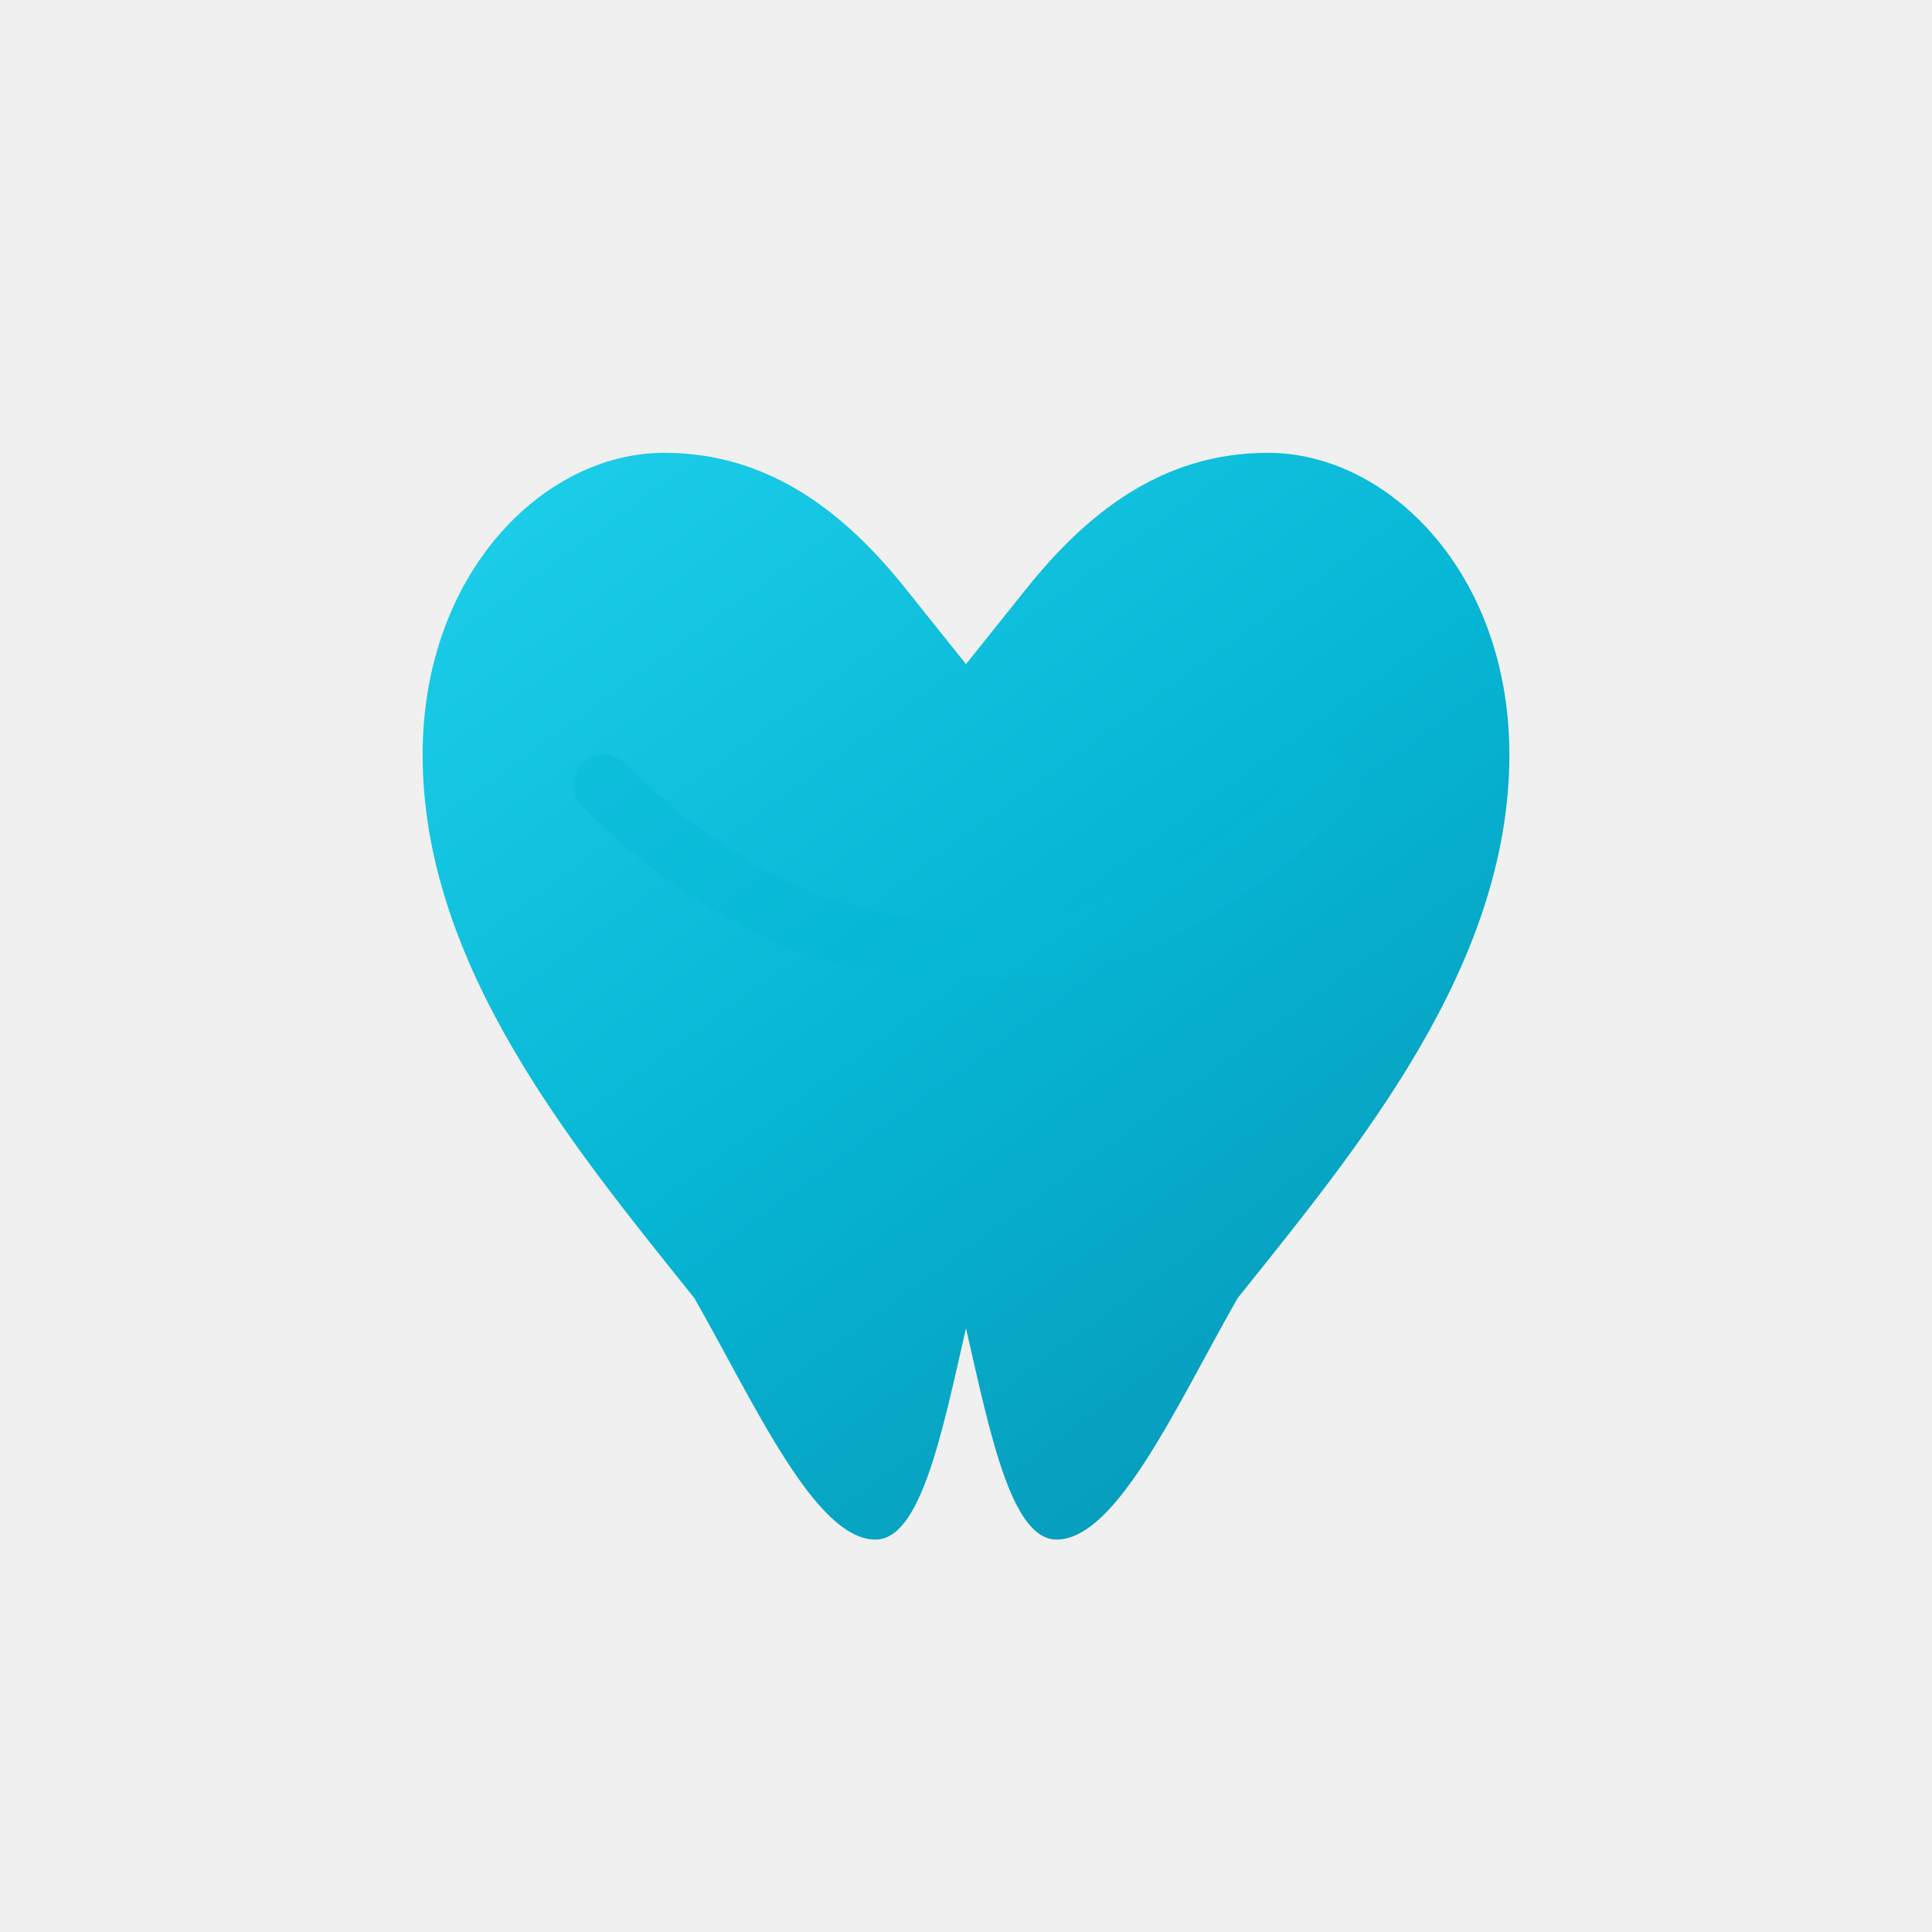
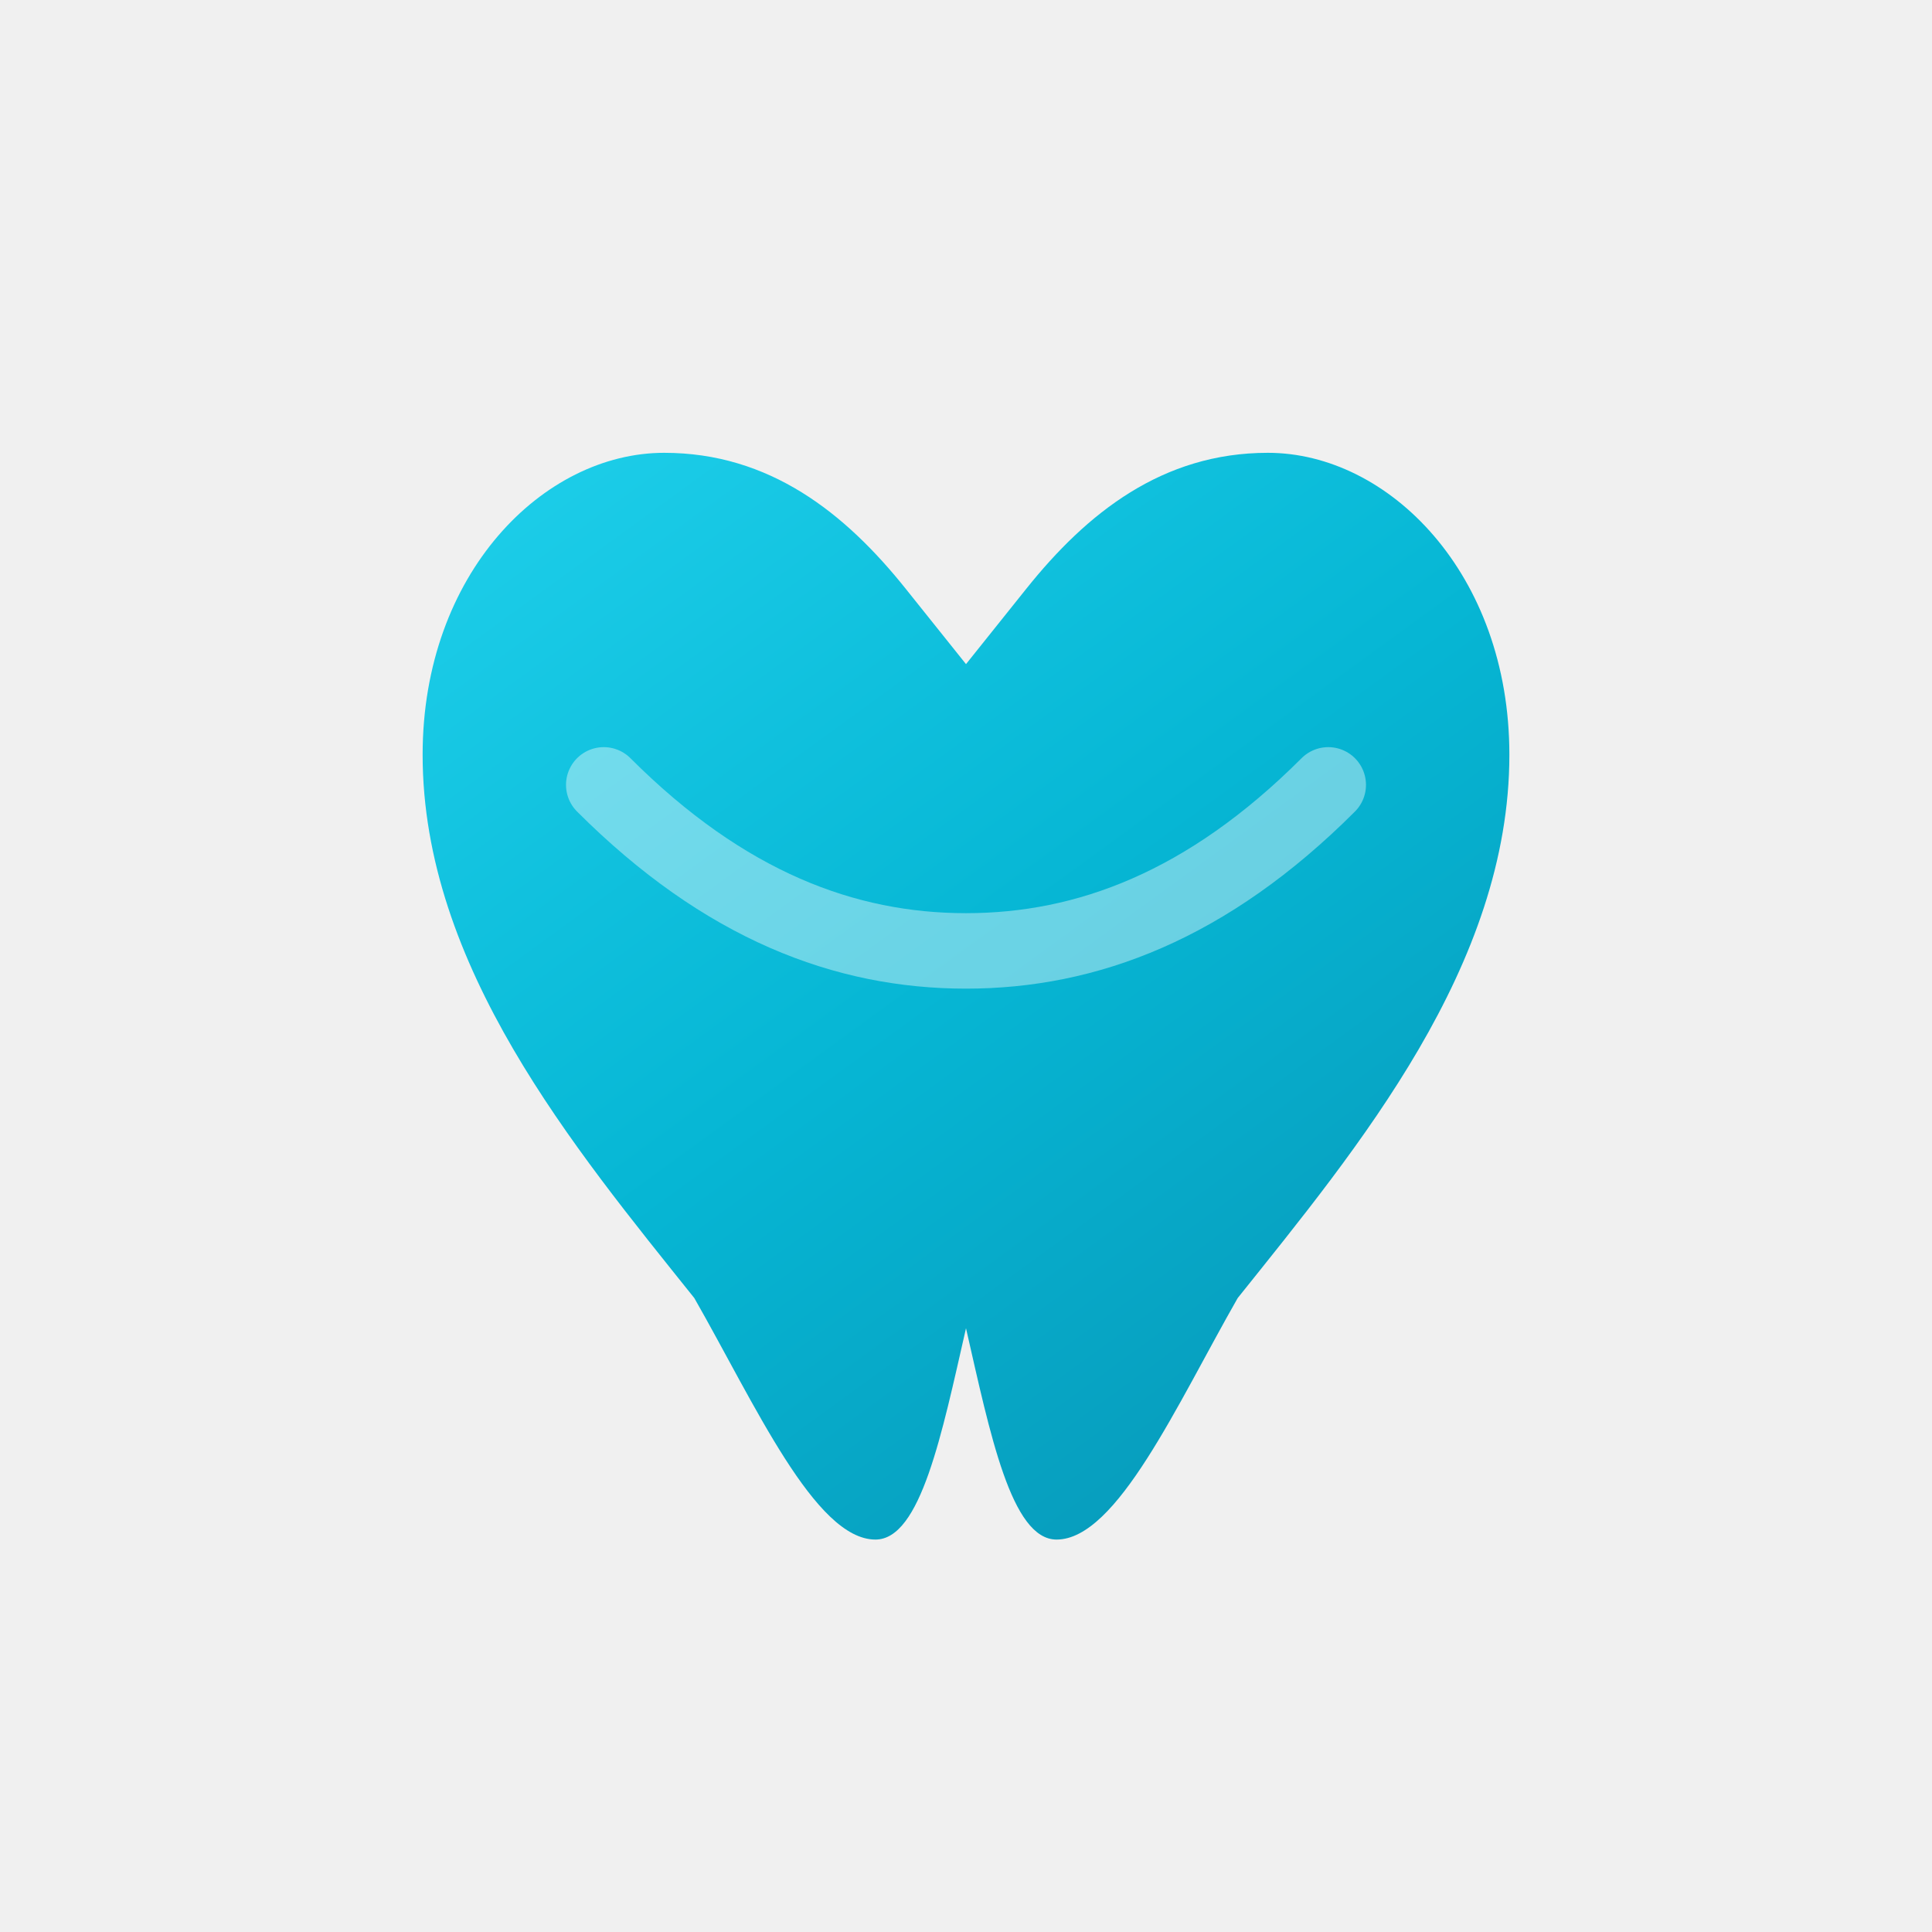
<svg xmlns="http://www.w3.org/2000/svg" viewBox="0 0 64 64" fill="none">
  <defs>
    <linearGradient id="teal" x1="16" y1="10" x2="48" y2="54" gradientUnits="userSpaceOnUse">
      <stop offset="0%" stop-color="#22d3ee" />
      <stop offset="50%" stop-color="#06b6d4" />
      <stop offset="100%" stop-color="#0891b2" />
    </linearGradient>
  </defs>
  <path d="M22 15C18 15 14 19 14 25C14 32 19 38 23 43C25 46.5 27 51 29 51C30.5 51 31.2 47.5 32 44C32.8 47.5 33.5 51 35 51C37 51 39 46.5 41 43C45 38 50 32 50 25C50 19 46 15 42 15C38.5 15 36 17 34 19.5L32 22L30 19.5C28 17 25.5 15 22 15Z" fill="url(#teal)" />
-   <path d="M20 26C24 30 28 31.5 32 31.5C36 31.5 40 30 44 26" stroke="#06b6d4" stroke-width="2" stroke-linecap="round" fill="none" opacity="0.4" />
+   <path d="M20 26C24 30 28 31.5 32 31.5C36 31.5 40 30 44 26" stroke="#ffffff" stroke-width="2.5" stroke-linecap="round" fill="none" opacity="0.4" />
</svg>
